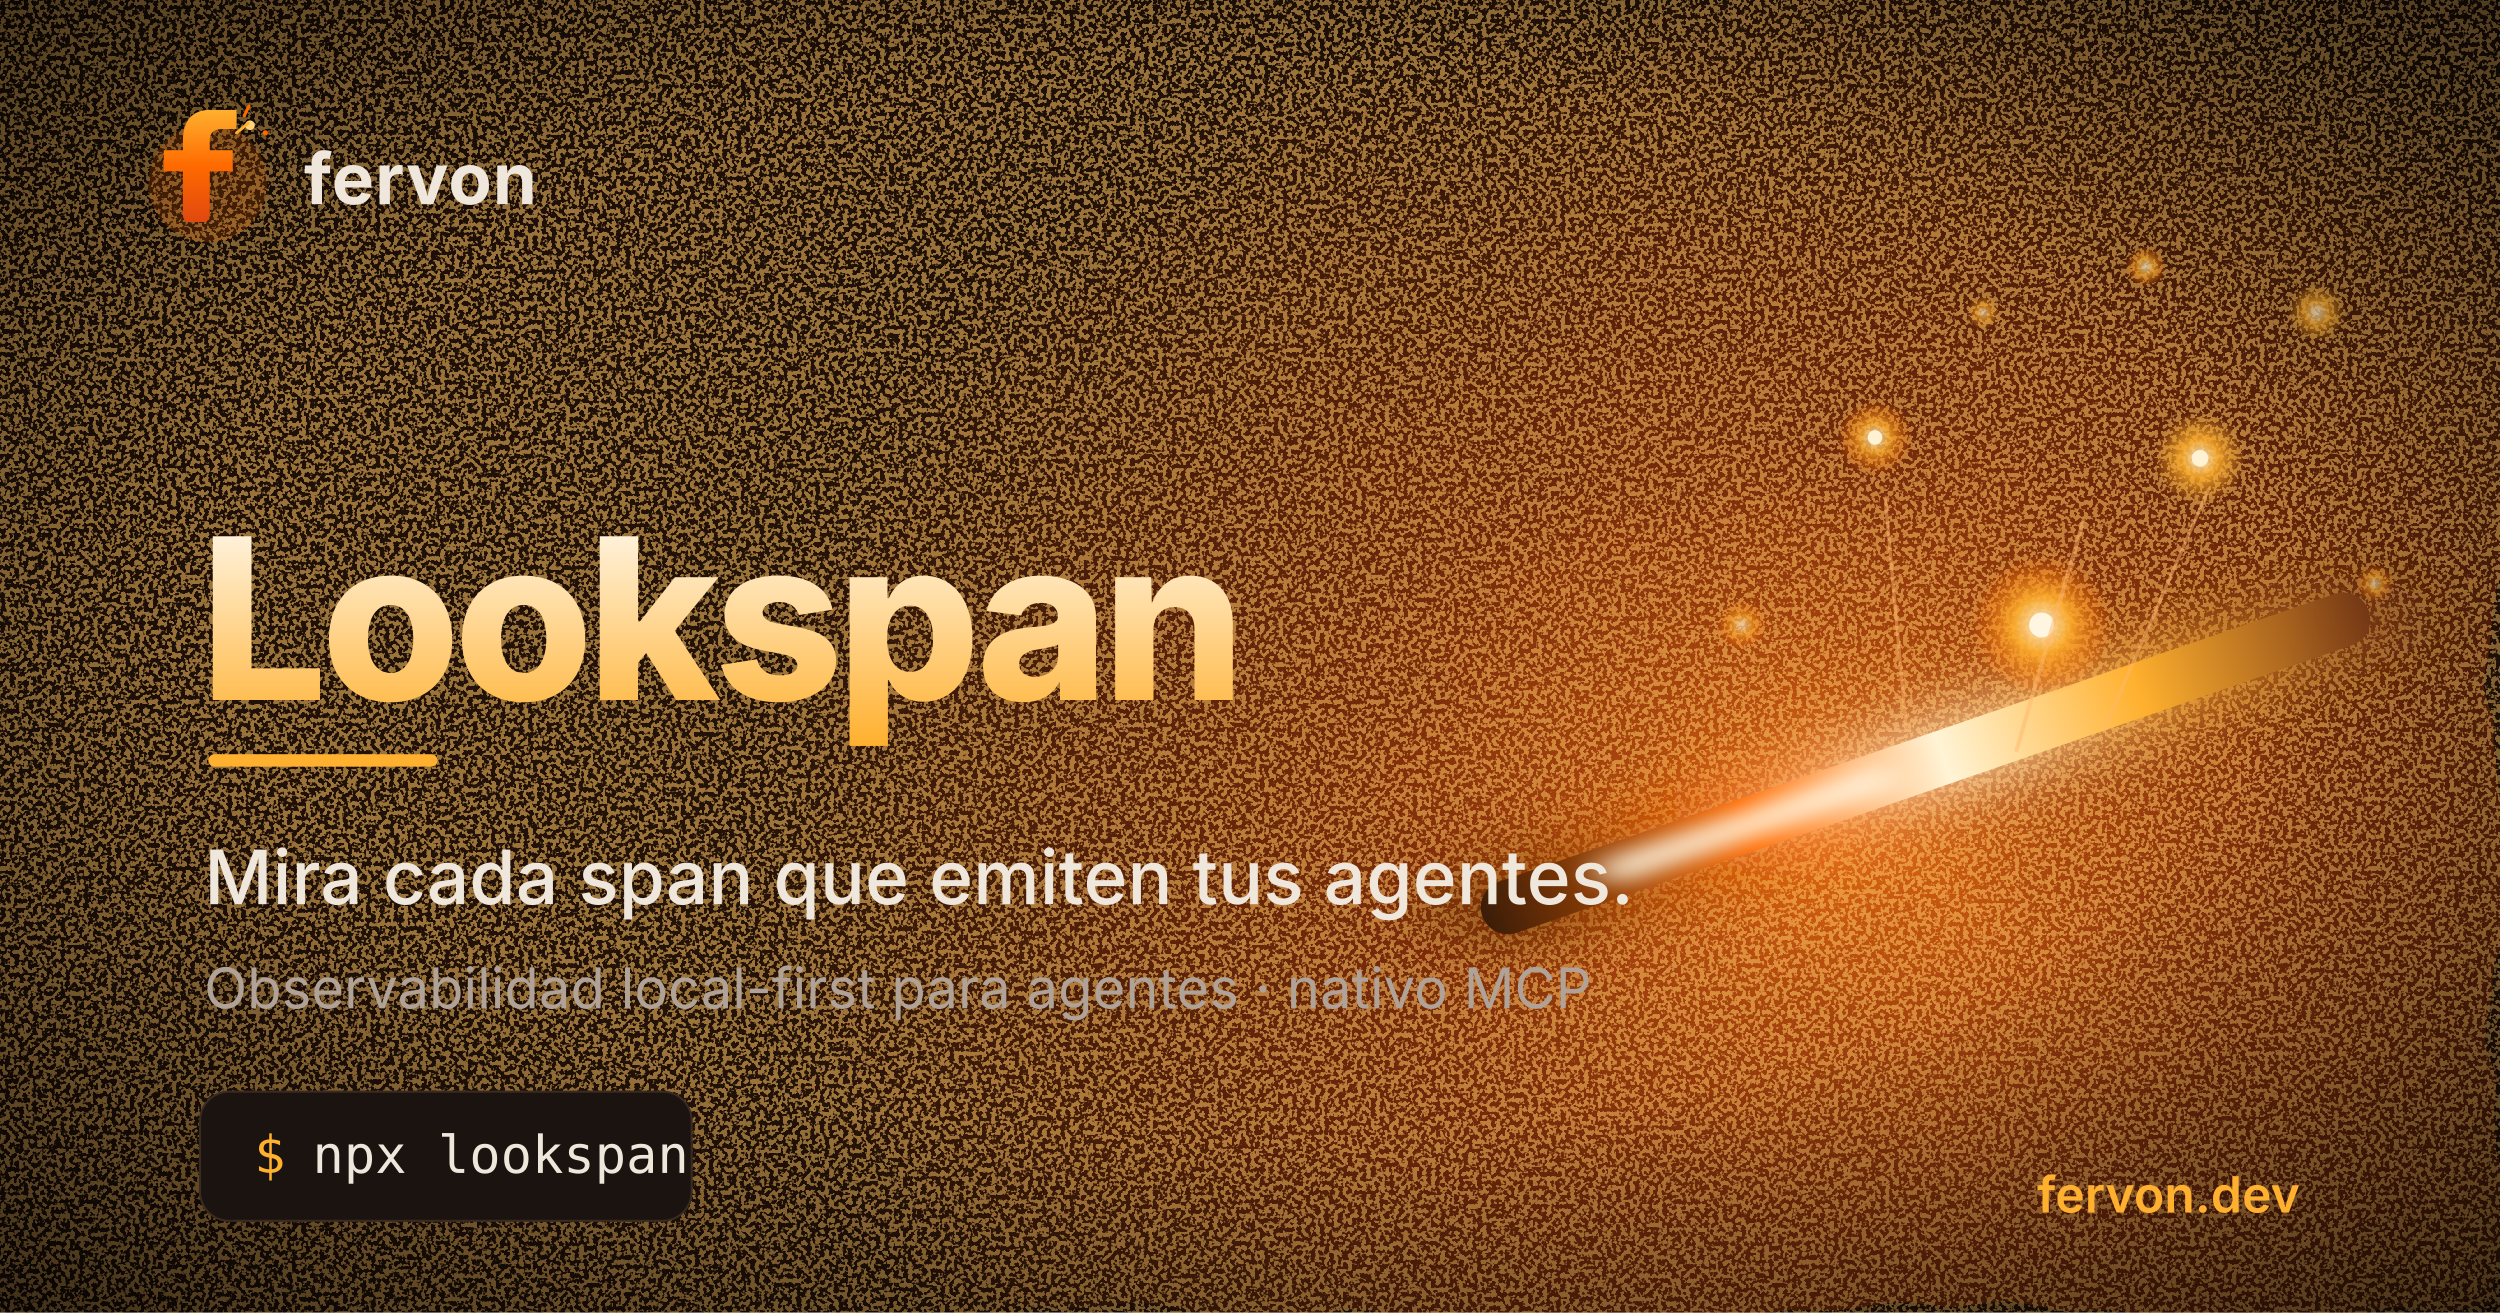
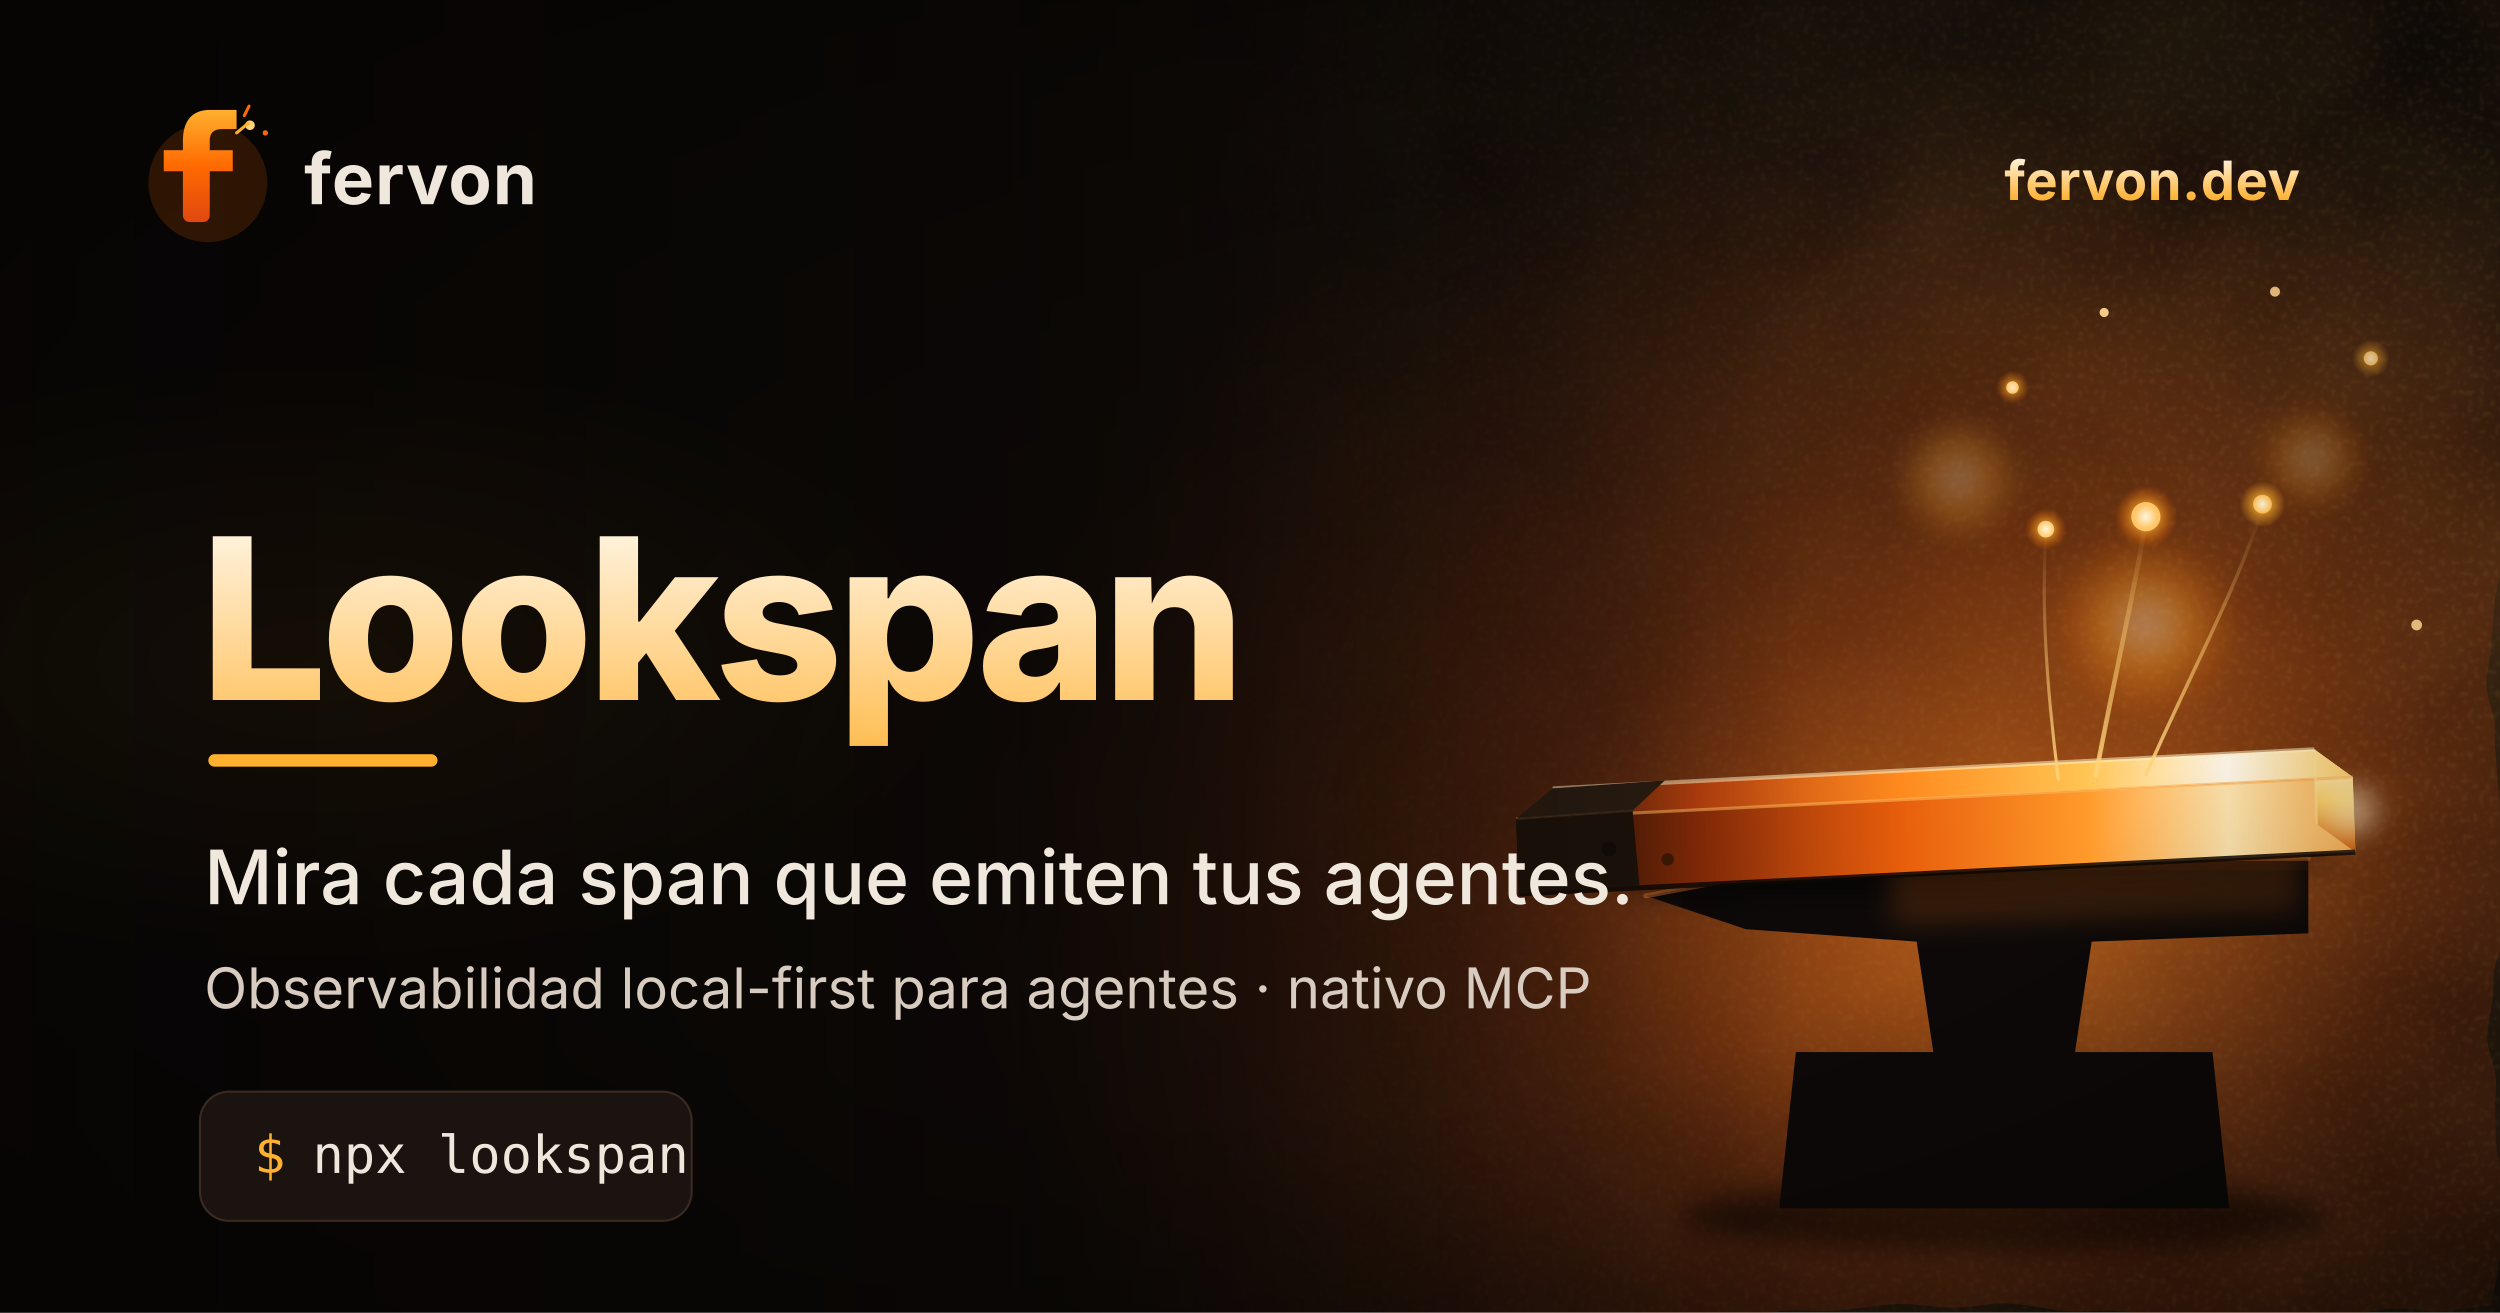
<svg xmlns="http://www.w3.org/2000/svg" viewBox="0 0 1200 630" width="1200" height="630" role="img" aria-label="Lookspan — Fervon">
  <defs>
-     <radialGradient id="bgr" cx="0.66" cy="0.62" r="0.9">
-       <stop offset="0" stop-color="#241308" />
-       <stop offset="0.42" stop-color="#150d09" />
-       <stop offset="1" stop-color="#0a0807" />
+     <radialGradient id="bgr" cx="0.72" cy="0.62" r="1.0">
+       <stop offset="0" stop-color="#20130a" />
+       <stop offset="0.45" stop-color="#120c08" />
+       <stop offset="1" stop-color="#070504" />
    </radialGradient>
    <radialGradient id="forge" cx="0.5" cy="0.5" r="0.5">
-       <stop offset="0" stop-color="#ff7a16" stop-opacity="0.85" />
-       <stop offset="0.45" stop-color="#e0480f" stop-opacity="0.40" />
+       <stop offset="0" stop-color="#ff8a26" stop-opacity="0.6" />
+       <stop offset="0.45" stop-color="#e0480f" stop-opacity="0.22" />
      <stop offset="1" stop-color="#e0480f" stop-opacity="0" />
    </radialGradient>
-     <linearGradient id="billet" x1="0" y1="0" x2="1" y2="0">
-       <stop offset="0" stop-color="#3a1c08" />
-       <stop offset="0.30" stop-color="#ff6a00" />
-       <stop offset="0.52" stop-color="#fff4d6" />
-       <stop offset="0.74" stop-color="#ffb02e" />
-       <stop offset="1" stop-color="#7a3a16" />
+     <radialGradient id="plume" cx="0.5" cy="0.5" r="0.5">
+       <stop offset="0" stop-color="#ff7a16" stop-opacity="0.16" />
+       <stop offset="1" stop-color="#ff7a16" stop-opacity="0" />
+     </radialGradient>
+     <linearGradient id="billetTop" x1="0" y1="0" x2="1" y2="0">
+       <stop offset="0" stop-color="#2a1408" />
+       <stop offset="0.22" stop-color="#b8400e" />
+       <stop offset="0.46" stop-color="#ff8a1e" />
+       <stop offset="0.68" stop-color="#ffc452" />
+       <stop offset="0.85" stop-color="#fff8ea" />
+       <stop offset="1" stop-color="#ffd06a" />
+     </linearGradient>
+     <linearGradient id="billetFront" x1="0" y1="0" x2="1" y2="0">
+       <stop offset="0" stop-color="#150a03" />
+       <stop offset="0.22" stop-color="#8a2c08" />
+       <stop offset="0.46" stop-color="#e85e0c" />
+       <stop offset="0.68" stop-color="#ff9a2a" />
+       <stop offset="0.85" stop-color="#ffe6b0" />
+       <stop offset="1" stop-color="#ffb24e" />
+     </linearGradient>
+     <linearGradient id="billetEnd" x1="0" y1="0" x2="0" y2="1">
+       <stop offset="0" stop-color="#fff8ea" />
+       <stop offset="0.5" stop-color="#ffce5e" />
+       <stop offset="1" stop-color="#d4600e" />
    </linearGradient>
    <linearGradient id="name" x1="0" y1="0" x2="0" y2="1">
      <stop offset="0" stop-color="#fff1d8" />
      <stop offset="1" stop-color="#ffb02e" />
+     </linearGradient>
+     <linearGradient id="nameA" x1="0" y1="0" x2="0" y2="1">
+       <stop offset="0" stop-color="#fff1d9" />
+       <stop offset="1" stop-color="#ffbe54" />
    </linearGradient>
    <linearGradient id="fi" x1="0" y1="1" x2="0" y2="0">
      <stop offset="0" stop-color="#E0480F" />
      <stop offset="0.5" stop-color="#FF6A00" />
      <stop offset="1" stop-color="#FFB02E" />
    </linearGradient>
-     <radialGradient id="vig" cx="0.5" cy="0.46" r="0.75">
-       <stop offset="0.55" stop-color="#000" stop-opacity="0" />
-       <stop offset="1" stop-color="#000" stop-opacity="0.62" />
+     <linearGradient id="shade" x1="0" y1="0" x2="1" y2="0">
+       <stop offset="0" stop-color="#070504" stop-opacity="0.94" />
+       <stop offset="0.4" stop-color="#070504" stop-opacity="0.66" />
+       <stop offset="0.72" stop-color="#070504" stop-opacity="0" />
+     </linearGradient>
+     <radialGradient id="vig" cx="0.5" cy="0.46" r="0.8">
+       <stop offset="0.48" stop-color="#000" stop-opacity="0" />
+       <stop offset="1" stop-color="#000" stop-opacity="0.6" />
+     </radialGradient>
+     <radialGradient id="acglow" cx="0.5" cy="0.5" r="0.5">
+       <stop offset="0" stop-color="#FFB02E" stop-opacity="0.5" />
+       <stop offset="1" stop-color="#FFB02E" stop-opacity="0" />
    </radialGradient>
    <radialGradient id="spark" cx="0.5" cy="0.5" r="0.5">
      <stop offset="0" stop-color="#fff6e2" />
-       <stop offset="0.4" stop-color="#ffb02e" />
+       <stop offset="0.38" stop-color="#ffb02e" />
      <stop offset="1" stop-color="#ff6a00" stop-opacity="0" />
    </radialGradient>
    <radialGradient id="sparkA" cx="0.5" cy="0.5" r="0.5">
      <stop offset="0" stop-color="#fff6e2" />
-       <stop offset="0.4" stop-color="#FFB02E" />
+       <stop offset="0.38" stop-color="#FFB02E" />
      <stop offset="1" stop-color="#FFB02E" stop-opacity="0" />
    </radialGradient>
-     <filter id="bloom" x="-60%" y="-60%" width="220%" height="220%">
-       <feGaussianBlur stdDeviation="22" />
+     <linearGradient id="trail" x1="0" y1="1" x2="0" y2="0">
+       <stop offset="0" stop-color="#ffd37a" stop-opacity="0.9" />
+       <stop offset="1" stop-color="#ffd37a" stop-opacity="0" />
+     </linearGradient>
+     <linearGradient id="dustmask" x1="0" y1="0" x2="1" y2="0">
+       <stop offset="0" stop-color="#000" />
+       <stop offset="0.46" stop-color="#000" />
+       <stop offset="1" stop-color="#fff" />
+     </linearGradient>
+     <mask id="dm">
+       <rect width="1200" height="630" fill="url(#dustmask)" />
+     </mask>
+     <filter id="bloom2" x="-80%" y="-80%" width="260%" height="260%">
+       <feGaussianBlur stdDeviation="11" />
    </filter>
-     <filter id="soft" x="-50%" y="-50%" width="200%" height="200%">
-       <feGaussianBlur stdDeviation="7" />
+     <filter id="soft" x="-60%" y="-60%" width="220%" height="220%">
+       <feGaussianBlur stdDeviation="6" />
    </filter>
-     <filter id="embers" x="0" y="0" width="100%" height="100%">
-       <feTurbulence type="fractalNoise" baseFrequency="0.45" numOctaves="2" seed="11" result="n" />
-       <feColorMatrix in="n" type="matrix" values="0 0 0 0 1  0 0 0 0 0.55  0 0 0 0 0.12  0 0 0 14 -6.6" />
+     <filter id="sparkblur" x="-80%" y="-80%" width="260%" height="260%">
+       <feGaussianBlur stdDeviation="5" />
+     </filter>
+     <filter id="embers" x="-5%" y="-5%" width="110%" height="110%">
+       <feTurbulence type="fractalNoise" baseFrequency="0.38" numOctaves="2" seed="11" result="n" />
+       <feColorMatrix in="n" type="matrix" values="0 0 0 0 1  0 0 0 0 0.5  0 0 0 0 0.12  0 0 0 26 -16" result="c" />
+       <feGaussianBlur in="c" stdDeviation="0.8" />
+     </filter>
+     <filter id="grain" x="0" y="0" width="100%" height="100%">
+       <feTurbulence type="fractalNoise" baseFrequency="0.009" numOctaves="3" seed="6" result="n" />
+       <feColorMatrix in="n" type="matrix" values="0 0 0 0 0.62  0 0 0 0 0.30  0 0 0 0 0.06  0 0 0 0.5 0" />
    </filter>
    <filter id="haze" x="-20%" y="-20%" width="140%" height="140%">
      <feTurbulence type="fractalNoise" baseFrequency="0.012 0.02" numOctaves="2" seed="4" result="t" />
-       <feDisplacementMap in="SourceGraphic" in2="t" scale="26" />
+       <feDisplacementMap in="SourceGraphic" in2="t" scale="22" />
    </filter>
  </defs>
  <rect width="1200" height="630" fill="url(#bgr)" />
+   <g mask="url(#dm)">
+     <rect width="1200" height="630" filter="url(#grain)" opacity="0.5" />
+   </g>
  <g filter="url(#haze)">
-     <ellipse cx="880" cy="400" rx="520" ry="430" fill="url(#forge)" />
+     <ellipse cx="968" cy="430" rx="500" ry="400" fill="url(#forge)" />
  </g>
-   <rect width="1200" height="630" fill="#ff6a00" opacity="0.06" />
-   <rect width="1200" height="630" filter="url(#embers)" opacity="0.55" />
-   <g transform="rotate(-19 905 372)">
-     <rect x="690" y="356" width="470" height="34" rx="17" fill="url(#billet)" filter="url(#bloom)" opacity="0.9" />
-     <rect x="700" y="360" width="450" height="26" rx="13" fill="url(#billet)" />
-     <rect x="760" y="366" width="150" height="14" rx="7" fill="#fff7e2" opacity="0.85" filter="url(#soft)" />
+   <ellipse cx="1032" cy="300" rx="260" ry="220" fill="url(#plume)" />
+   <ellipse cx="892" cy="476" rx="210" ry="165" fill="url(#plume)" />
+   <g mask="url(#dm)">
+     <rect width="1200" height="630" filter="url(#embers)" opacity="0.1" />
  </g>
  <g>
-     <circle cx="980" cy="300" r="34" fill="url(#spark)" opacity="0.9" />
-     <circle cx="980" cy="300" r="6" fill="#fff6e2" />
-     <circle cx="1056" cy="220" r="22" fill="url(#sparkA)" opacity="0.85" />
-     <circle cx="1056" cy="220" r="4" fill="#fff2d2" />
-     <circle cx="900" cy="210" r="18" fill="url(#spark)" opacity="0.75" />
-     <circle cx="900" cy="210" r="3.5" fill="#fff2d2" />
-     <circle cx="1112" cy="150" r="14" fill="url(#sparkA)" opacity="0.7" />
-     <circle cx="1030" cy="128" r="10" fill="url(#spark)" opacity="0.7" />
-     <circle cx="836" cy="300" r="12" fill="url(#spark)" opacity="0.6" />
-     <circle cx="952" cy="150" r="8" fill="url(#sparkA)" opacity="0.6" />
-     <circle cx="1140" cy="280" r="9" fill="url(#spark)" opacity="0.55" />
-     <g stroke="#ffb86b" stroke-linecap="round" opacity="0.5">
-       <path d="M968 360 L1000 250" stroke-width="2" />
-       <path d="M1010 350 L1060 235" stroke-width="1.6" />
-       <path d="M915 350 L905 240" stroke-width="1.6" />
-     </g>
+     <ellipse cx="962" cy="584" rx="155" ry="17" fill="#000" opacity="0.5" filter="url(#soft)" />
+     <path d="M790 430 L885 412 L1108 412 L1108 448 L1004 452 L996 505 L1062 505 L1070 580 L854 580 L862 505 L928 505 L920 452 L838 446 Z" fill="#0d0908" />
+     <rect x="885" y="411" width="223" height="4" rx="2" fill="#ff7a16" opacity="0.4" filter="url(#soft)" />
+     <path d="M790 430 L885 412 L1108 412" stroke="#ff8a3a" stroke-width="2.4" fill="none" stroke-opacity="0.5" stroke-linejoin="round" stroke-linecap="round" />
+   </g>
+   <g transform="rotate(-2 930 396)">
+     <ellipse cx="948" cy="420" rx="172" ry="9" fill="#000" opacity="0.5" filter="url(#soft)" />
+     <rect x="906" y="414" width="196" height="30" rx="6" fill="#ff7a16" opacity="0.16" filter="url(#soft)" />
+     <ellipse cx="1034" cy="394" rx="118" ry="15" fill="#ff7a16" opacity="0.2" filter="url(#bloom2)" />
+     <polygon points="728,386 1130,380 1130,416 728,422" fill="url(#billetFront)" />
+     <polygon points="1112,366 1130,380 1130,416 1112,402" fill="url(#billetEnd)" />
+     <polygon points="728,386 1130,380 1112,366 746,372" fill="url(#billetTop)" />
+     <polyline points="746,372 1112,366" fill="none" stroke="#fff0c4" stroke-width="2" opacity="0.55" />
+     <polyline points="728,386 1130,380" fill="none" stroke="#ffb255" stroke-width="1.5" opacity="0.6" />
+     <polyline points="728,422 1130,416" fill="none" stroke="#0e0703" stroke-width="2.5" opacity="0.85" />
+     <polyline points="1112,366 1112,402" fill="none" stroke="#ffe2a0" stroke-width="1.2" opacity="0.5" />
+     <circle cx="1129" cy="396" r="12" fill="#fff4d2" opacity="0.5" filter="url(#soft)" />
+     <polygon points="728,386 784,384 786,420 728,422" fill="#1d120a" />
+     <polygon points="728,386 784,384 800,370 746,372" fill="#2a1c11" />
+     <polyline points="728,386 784,384" fill="none" stroke="#4a3322" stroke-width="1.2" opacity="0.5" />
+     <circle cx="772" cy="402" r="3.5" fill="#0e0704" opacity="0.6" />
+     <circle cx="800" cy="408" r="3" fill="#160c06" opacity="0.55" />
+   </g>
+   <g>
+     <circle cx="1030" cy="300" r="46" fill="url(#spark)" opacity="0.36" filter="url(#sparkblur)" />
+     <circle cx="940" cy="230" r="32" fill="url(#sparkA)" opacity="0.3" filter="url(#sparkblur)" />
+     <circle cx="1110" cy="220" r="28" fill="url(#spark)" opacity="0.28" filter="url(#sparkblur)" />
+     <path d="M1006 372 C1016 320 1024 286 1030 250" stroke="url(#trail)" stroke-width="2.2" fill="none" stroke-linecap="round" />
+     <path d="M1030 372 C1052 322 1072 286 1086 244" stroke="url(#trail)" stroke-width="1.7" fill="none" stroke-linecap="round" />
+     <path d="M988 374 C982 326 980 292 982 256" stroke="url(#trail)" stroke-width="1.5" fill="none" stroke-linecap="round" />
+     <circle cx="1030" cy="248" r="7" fill="#fff6e2" />
+     <circle cx="1030" cy="248" r="15" fill="url(#spark)" opacity="0.7" />
+     <circle cx="1086" cy="242" r="4.5" fill="#fff2d2" />
+     <circle cx="1086" cy="242" r="11" fill="url(#sparkA)" opacity="0.7" />
+     <circle cx="982" cy="254" r="4" fill="#fff2d2" />
+     <circle cx="982" cy="254" r="10" fill="url(#spark)" opacity="0.6" />
+     <circle cx="1138" cy="172" r="3.4" fill="#ffd8a0" />
+     <circle cx="1138" cy="172" r="9" fill="url(#sparkA)" opacity="0.5" />
+     <circle cx="966" cy="186" r="3" fill="#ffd8a0" />
+     <circle cx="966" cy="186" r="8" fill="url(#spark)" opacity="0.5" />
+     <circle cx="1160" cy="300" r="2.6" fill="#ffcf8a" />
+     <circle cx="1092" cy="140" r="2.4" fill="#ffcf8a" />
+     <circle cx="1010" cy="150" r="2.2" fill="#ffcf8a" />
  </g>
  <rect width="1200" height="630" fill="url(#vig)" />
+   <rect width="1200" height="630" fill="url(#shade)" />
+   <ellipse cx="150" cy="318" rx="320" ry="150" fill="url(#acglow)" opacity="0.10" />
  <g transform="translate(74,50) scale(0.46)">
-     <ellipse cx="56" cy="82" rx="62" ry="62" fill="#FF6A00" opacity="0.18" />
+     <ellipse cx="56" cy="82" rx="62" ry="62" fill="#FF6A00" opacity="0.16" />
    <path d="M58 6 C40 6 30 17 30 38 L30 48 L10 48 L10 70 L30 70 L30 116 C30 120 33 123 37 123 L51 123 C55 123 58 120 58 116 L58 70 L82 70 L82 48 L58 48 L58 38 C58 30 62 26 71 26 L86 26 L86 6 Z" fill="url(#fi)" />
    <circle cx="100" cy="22" r="5" fill="#FFD37A" />
    <path d="M86 30 L98 20" stroke="#FFB02E" stroke-width="3.2" stroke-linecap="round" />
    <path d="M94 12 L99 2" stroke="#FF6A00" stroke-width="3.2" stroke-linecap="round" />
    <circle cx="116" cy="30" r="2.8" fill="#FF6A00" />
  </g>
-   <text x="146" y="98" font-family="Inter, system-ui, sans-serif" font-size="34" font-weight="700" fill="#efe7dc" letter-spacing="0.5">fervon</text>
-   <text x="96" y="336" font-family="Inter, system-ui, sans-serif" font-size="108" font-weight="800" fill="url(#name)" letter-spacing="-3">Lookspan</text>
+   <text x="146" y="98" font-family="Inter, sans-serif" font-size="34" font-weight="700" fill="#efe7dc" letter-spacing="0.5">fervon</text>
+   <text x="1104" y="96" text-anchor="end" font-family="Inter, sans-serif" font-size="26" font-weight="700" fill="url(#name)" letter-spacing="0.3">fervon.dev</text>
+   <text x="96" y="336" font-family="Inter, sans-serif" font-size="108" font-weight="800" fill="url(#nameA)" letter-spacing="-3">Lookspan</text>
  <rect x="100" y="362" width="110" height="6" rx="3" fill="#FFB02E" />
-   <text x="98" y="434" font-family="Inter, system-ui, sans-serif" font-size="36" font-weight="500" fill="#efe7dc">Mira cada span que emiten tus agentes.</text>
-   <text x="98" y="484" font-family="Inter, system-ui, sans-serif" font-size="27" font-weight="400" fill="#b0a296">Observabilidad local-first para agentes · nativo MCP</text>
+   <text x="98" y="434" font-family="Inter, sans-serif" font-size="36" font-weight="500" fill="#f0e8dd">Mira cada span que emiten tus agentes.</text>
+   <text x="98" y="484" font-family="Inter, sans-serif" font-size="27" font-weight="400" fill="#d8ccc0">Observabilidad local-first para agentes · nativo MCP</text>
  <rect x="96" y="524" width="236" height="62" rx="14" fill="#1a1310" stroke="#3a2a1f" />
-   <text x="122" y="563" font-family="'JetBrains Mono', ui-monospace, monospace" font-size="25" fill="#FFB02E">$</text>
-   <text x="150" y="563" font-family="'JetBrains Mono', ui-monospace, monospace" font-size="25" fill="#efe7dc">npx lookspan</text>
-   <text x="1104" y="582" text-anchor="end" font-family="Inter, system-ui, sans-serif" font-size="24" font-weight="600" fill="#FFB02E">fervon.dev</text>
+   <text x="122" y="563" font-family="JetBrains Mono, monospace" font-size="25" fill="#FFB02E">$</text>
+   <text x="150" y="563" font-family="JetBrains Mono, monospace" font-size="25" fill="#efe7dc">npx lookspan</text>
</svg>
